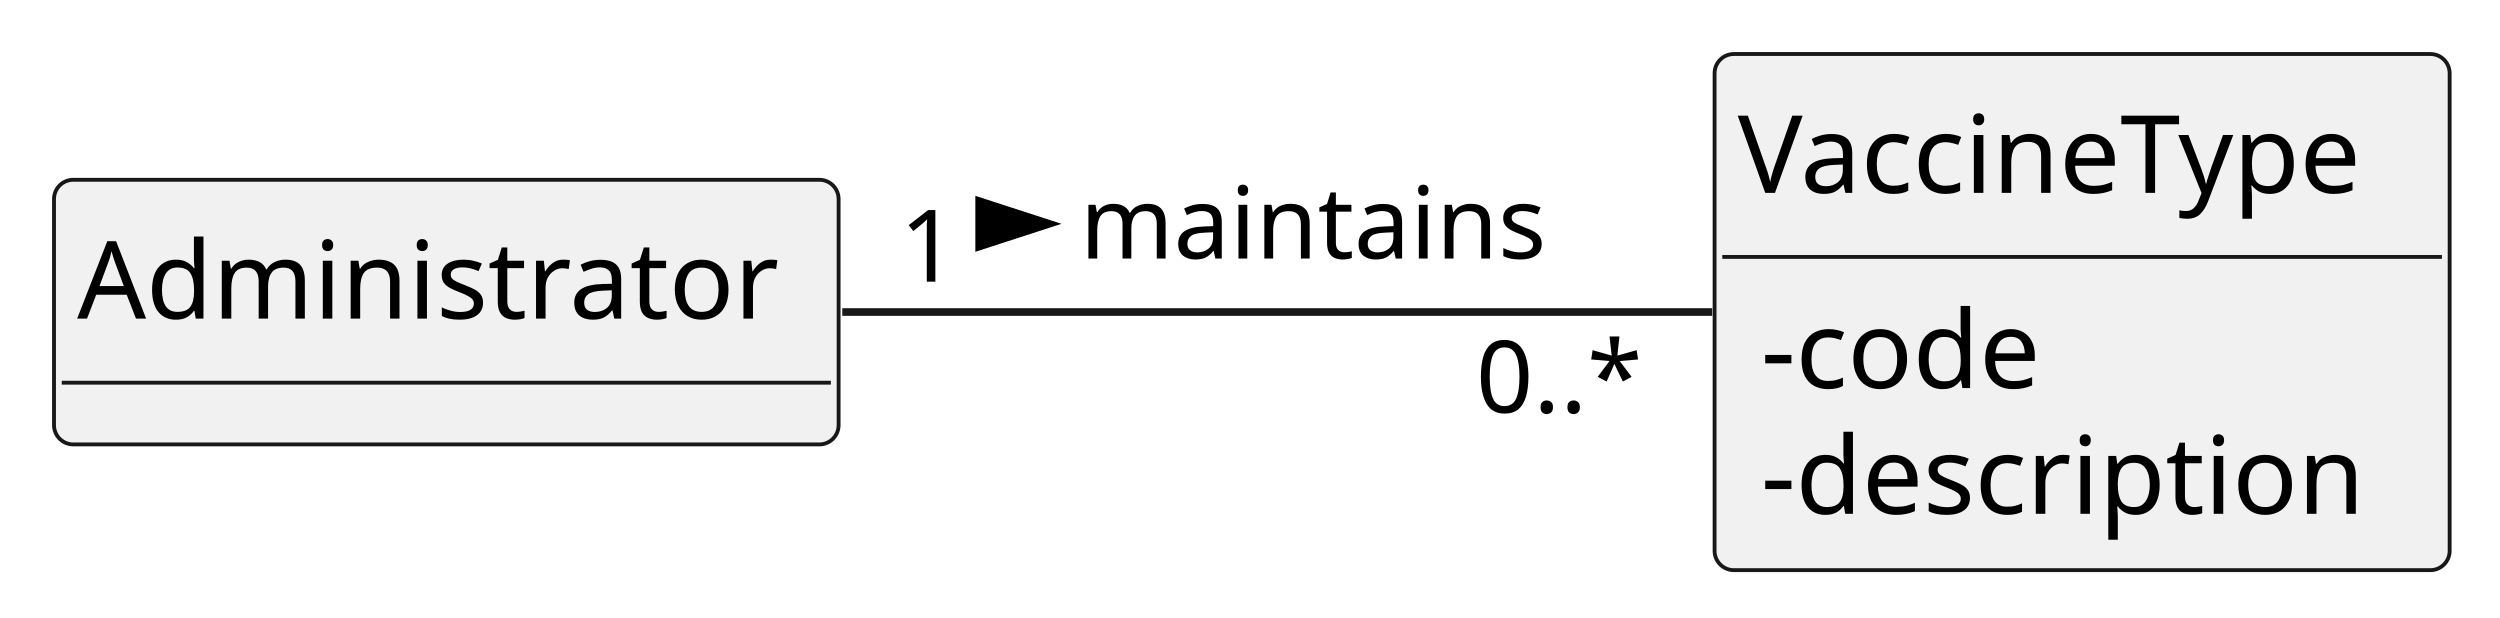
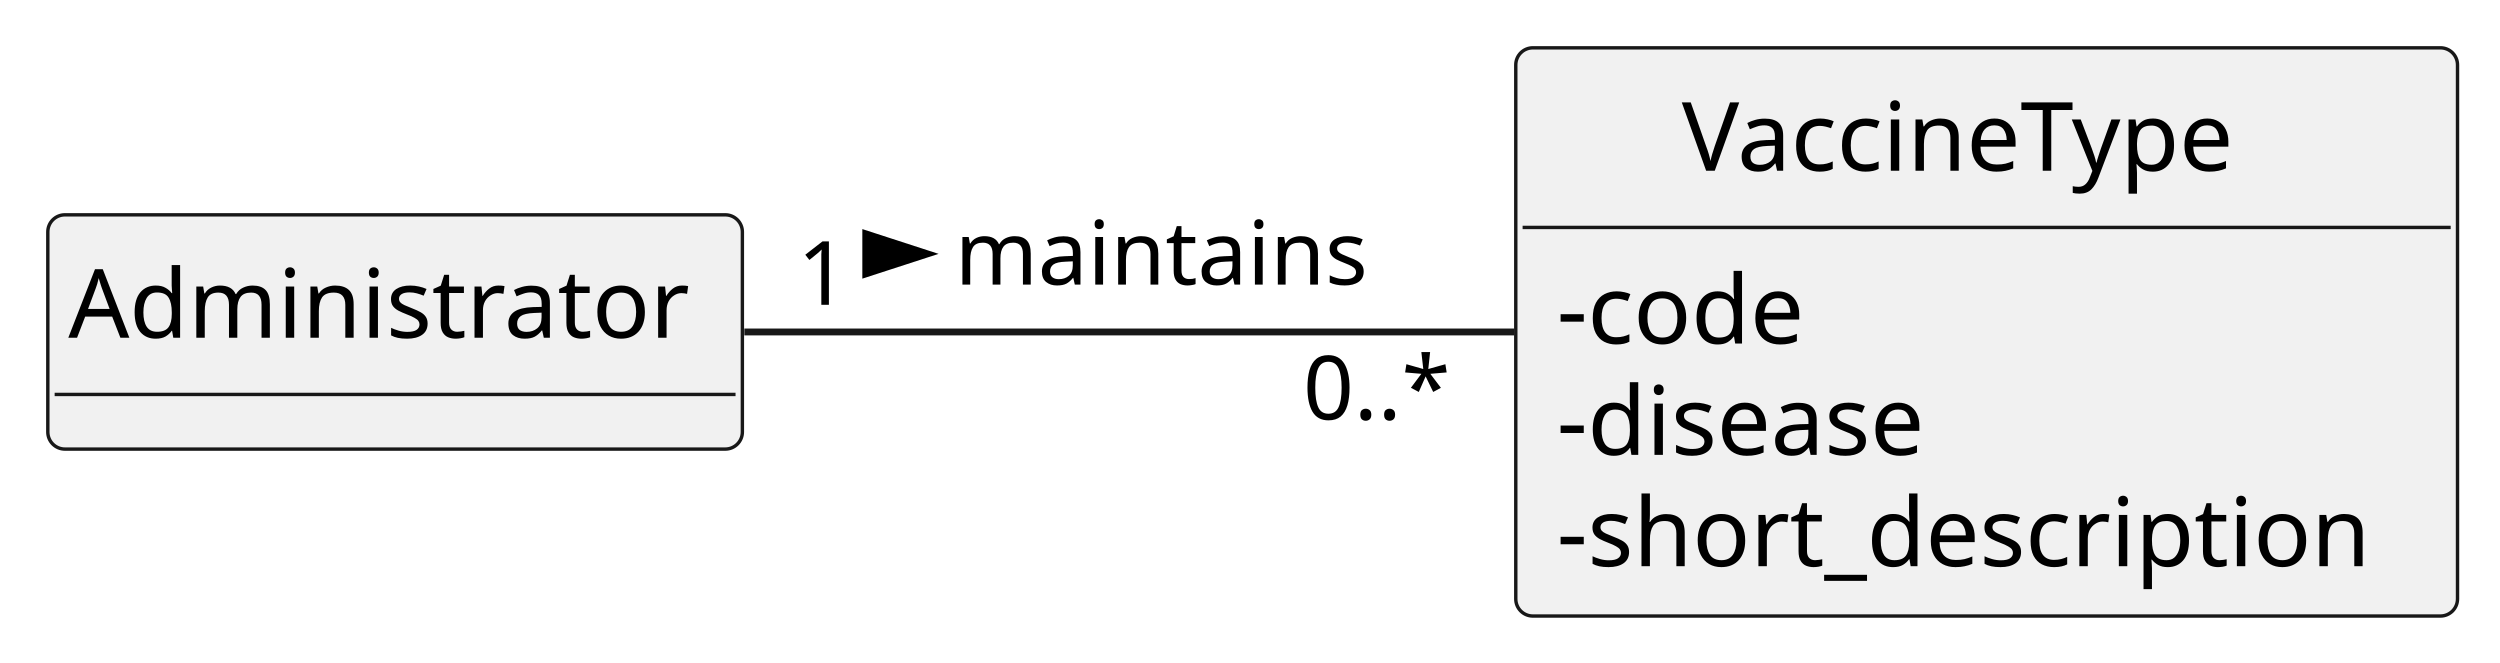
- <svg xmlns="http://www.w3.org/2000/svg" contentStyleType="text/css" data-diagram-type="CLASS" height="80px" preserveAspectRatio="none" style="width:324px;height:80px;background:#FFFFFF;" version="1.1" viewBox="0 0 324 80" width="324px" zoomAndPan="magnify">
+ <svg xmlns="http://www.w3.org/2000/svg" contentStyleType="text/css" data-diagram-type="CLASS" height="97px" preserveAspectRatio="none" style="width:366px;height:97px;background:#FFFFFF;" version="1.1" viewBox="0 0 366 97" width="366px" zoomAndPan="magnify">
  <defs />
  <g>
    <g class="entity" data-entity="Administrator" data-source-line="6" data-uid="ent0002" id="entity_Administrator">
-       <rect fill="#F1F1F1" height="34.297" rx="2.5" ry="2.5" style="stroke:#181818;stroke-width:0.5;" width="101.683" x="7" y="23.3" />
-       <text fill="#000000" font-family="sans-serif" font-size="14" lengthAdjust="spacing" textLength="95.683" x="10" y="41.295">Administrator</text>
-       <line style="stroke:#181818;stroke-width:0.5;" x1="8" x2="107.683" y1="49.597" y2="49.597" />
+       <rect fill="#F1F1F1" height="34.297" rx="2.5" ry="2.5" style="stroke:#181818;stroke-width:0.5;" width="101.683" x="7" y="31.45" />
+       <text fill="#000000" font-family="sans-serif" font-size="14" lengthAdjust="spacing" textLength="95.683" x="10" y="49.445">Administrator</text>
+       <line style="stroke:#181818;stroke-width:0.5;" x1="8" x2="107.683" y1="57.747" y2="57.747" />
    </g>
    <g class="entity" data-entity="VaccineType" data-source-line="9" data-uid="ent0003" id="entity_VaccineType">
-       <rect fill="#F1F1F1" height="66.891" rx="2.5" ry="2.5" style="stroke:#181818;stroke-width:0.5;" width="95.264" x="222.21" y="7" />
-       <text fill="#000000" font-family="sans-serif" font-size="14" lengthAdjust="spacing" textLength="89.264" x="225.21" y="24.995">VaccineType</text>
-       <line style="stroke:#181818;stroke-width:0.5;" x1="223.21" x2="316.474" y1="33.297" y2="33.297" />
-       <text fill="#000000" font-family="sans-serif" font-size="14" lengthAdjust="spacing" textLength="38.815" x="228.21" y="50.292">-code</text>
-       <text fill="#000000" font-family="sans-serif" font-size="14" lengthAdjust="spacing" textLength="82.893" x="228.21" y="66.589">-description</text>
+       <rect fill="#F1F1F1" height="83.188" rx="2.5" ry="2.5" style="stroke:#181818;stroke-width:0.5;" width="137.87" x="221.91" y="7" />
+       <text fill="#000000" font-family="sans-serif" font-size="14" lengthAdjust="spacing" textLength="89.264" x="246.213" y="24.995">VaccineType</text>
+       <line style="stroke:#181818;stroke-width:0.5;" x1="222.91" x2="358.78" y1="33.297" y2="33.297" />
+       <text fill="#000000" font-family="sans-serif" font-size="14" lengthAdjust="spacing" textLength="38.815" x="227.91" y="50.292">-code</text>
+       <text fill="#000000" font-family="sans-serif" font-size="14" lengthAdjust="spacing" textLength="58.222" x="227.91" y="66.589">-disease</text>
+       <text fill="#000000" font-family="sans-serif" font-size="14" lengthAdjust="spacing" textLength="125.87" x="227.91" y="82.886">-short_description</text>
    </g>
-     <g class="link" data-entity-1="Administrator" data-entity-2="VaccineType" data-source-line="14" data-uid="lnk4" id="link_Administrator_VaccineType">
-       <path codeLine="14" d="M109.16,40.44 C143.47,40.44 188.31,40.44 221.9,40.44" fill="none" id="Administrator-VaccineType" style="stroke:#181818;stroke-width:1;" />
-       <polygon fill="#000000" points="135.95,29.006,126.905,26.067,126.905,31.945,135.95,29.006" style="stroke:#000000;stroke-width:1;" />
-       <text fill="#000000" font-family="sans-serif" font-size="13" lengthAdjust="spacing" textLength="64.168" x="139.95" y="33.507">maintains</text>
-       <text fill="#000000" font-family="sans-serif" font-size="13" lengthAdjust="spacing" textLength="8.271" x="116.612" y="36.507">1</text>
-       <text fill="#000000" font-family="sans-serif" font-size="13" lengthAdjust="spacing" textLength="23.036" x="191.286" y="53.476">0..*</text>
+     <g class="link" data-entity-1="Administrator" data-entity-2="VaccineType" data-source-line="15" data-uid="lnk4" id="link_Administrator_VaccineType">
+       <path codeLine="15" d="M108.97,48.6 C142.06,48.6 185.55,48.6 221.71,48.6" fill="none" id="Administrator-VaccineType" style="stroke:#181818;stroke-width:1;" />
+       <polygon fill="#000000" points="135.79,37.166,126.745,34.227,126.745,40.105,135.79,37.166" style="stroke:#000000;stroke-width:1;" />
+       <text fill="#000000" font-family="sans-serif" font-size="13" lengthAdjust="spacing" textLength="64.168" x="139.79" y="41.667">maintains</text>
+       <text fill="#000000" font-family="sans-serif" font-size="13" lengthAdjust="spacing" textLength="8.271" x="116.742" y="44.622">1</text>
+       <text fill="#000000" font-family="sans-serif" font-size="13" lengthAdjust="spacing" textLength="23.036" x="190.774" y="61.412">0..*</text>
    </g>
  </g>
</svg>
